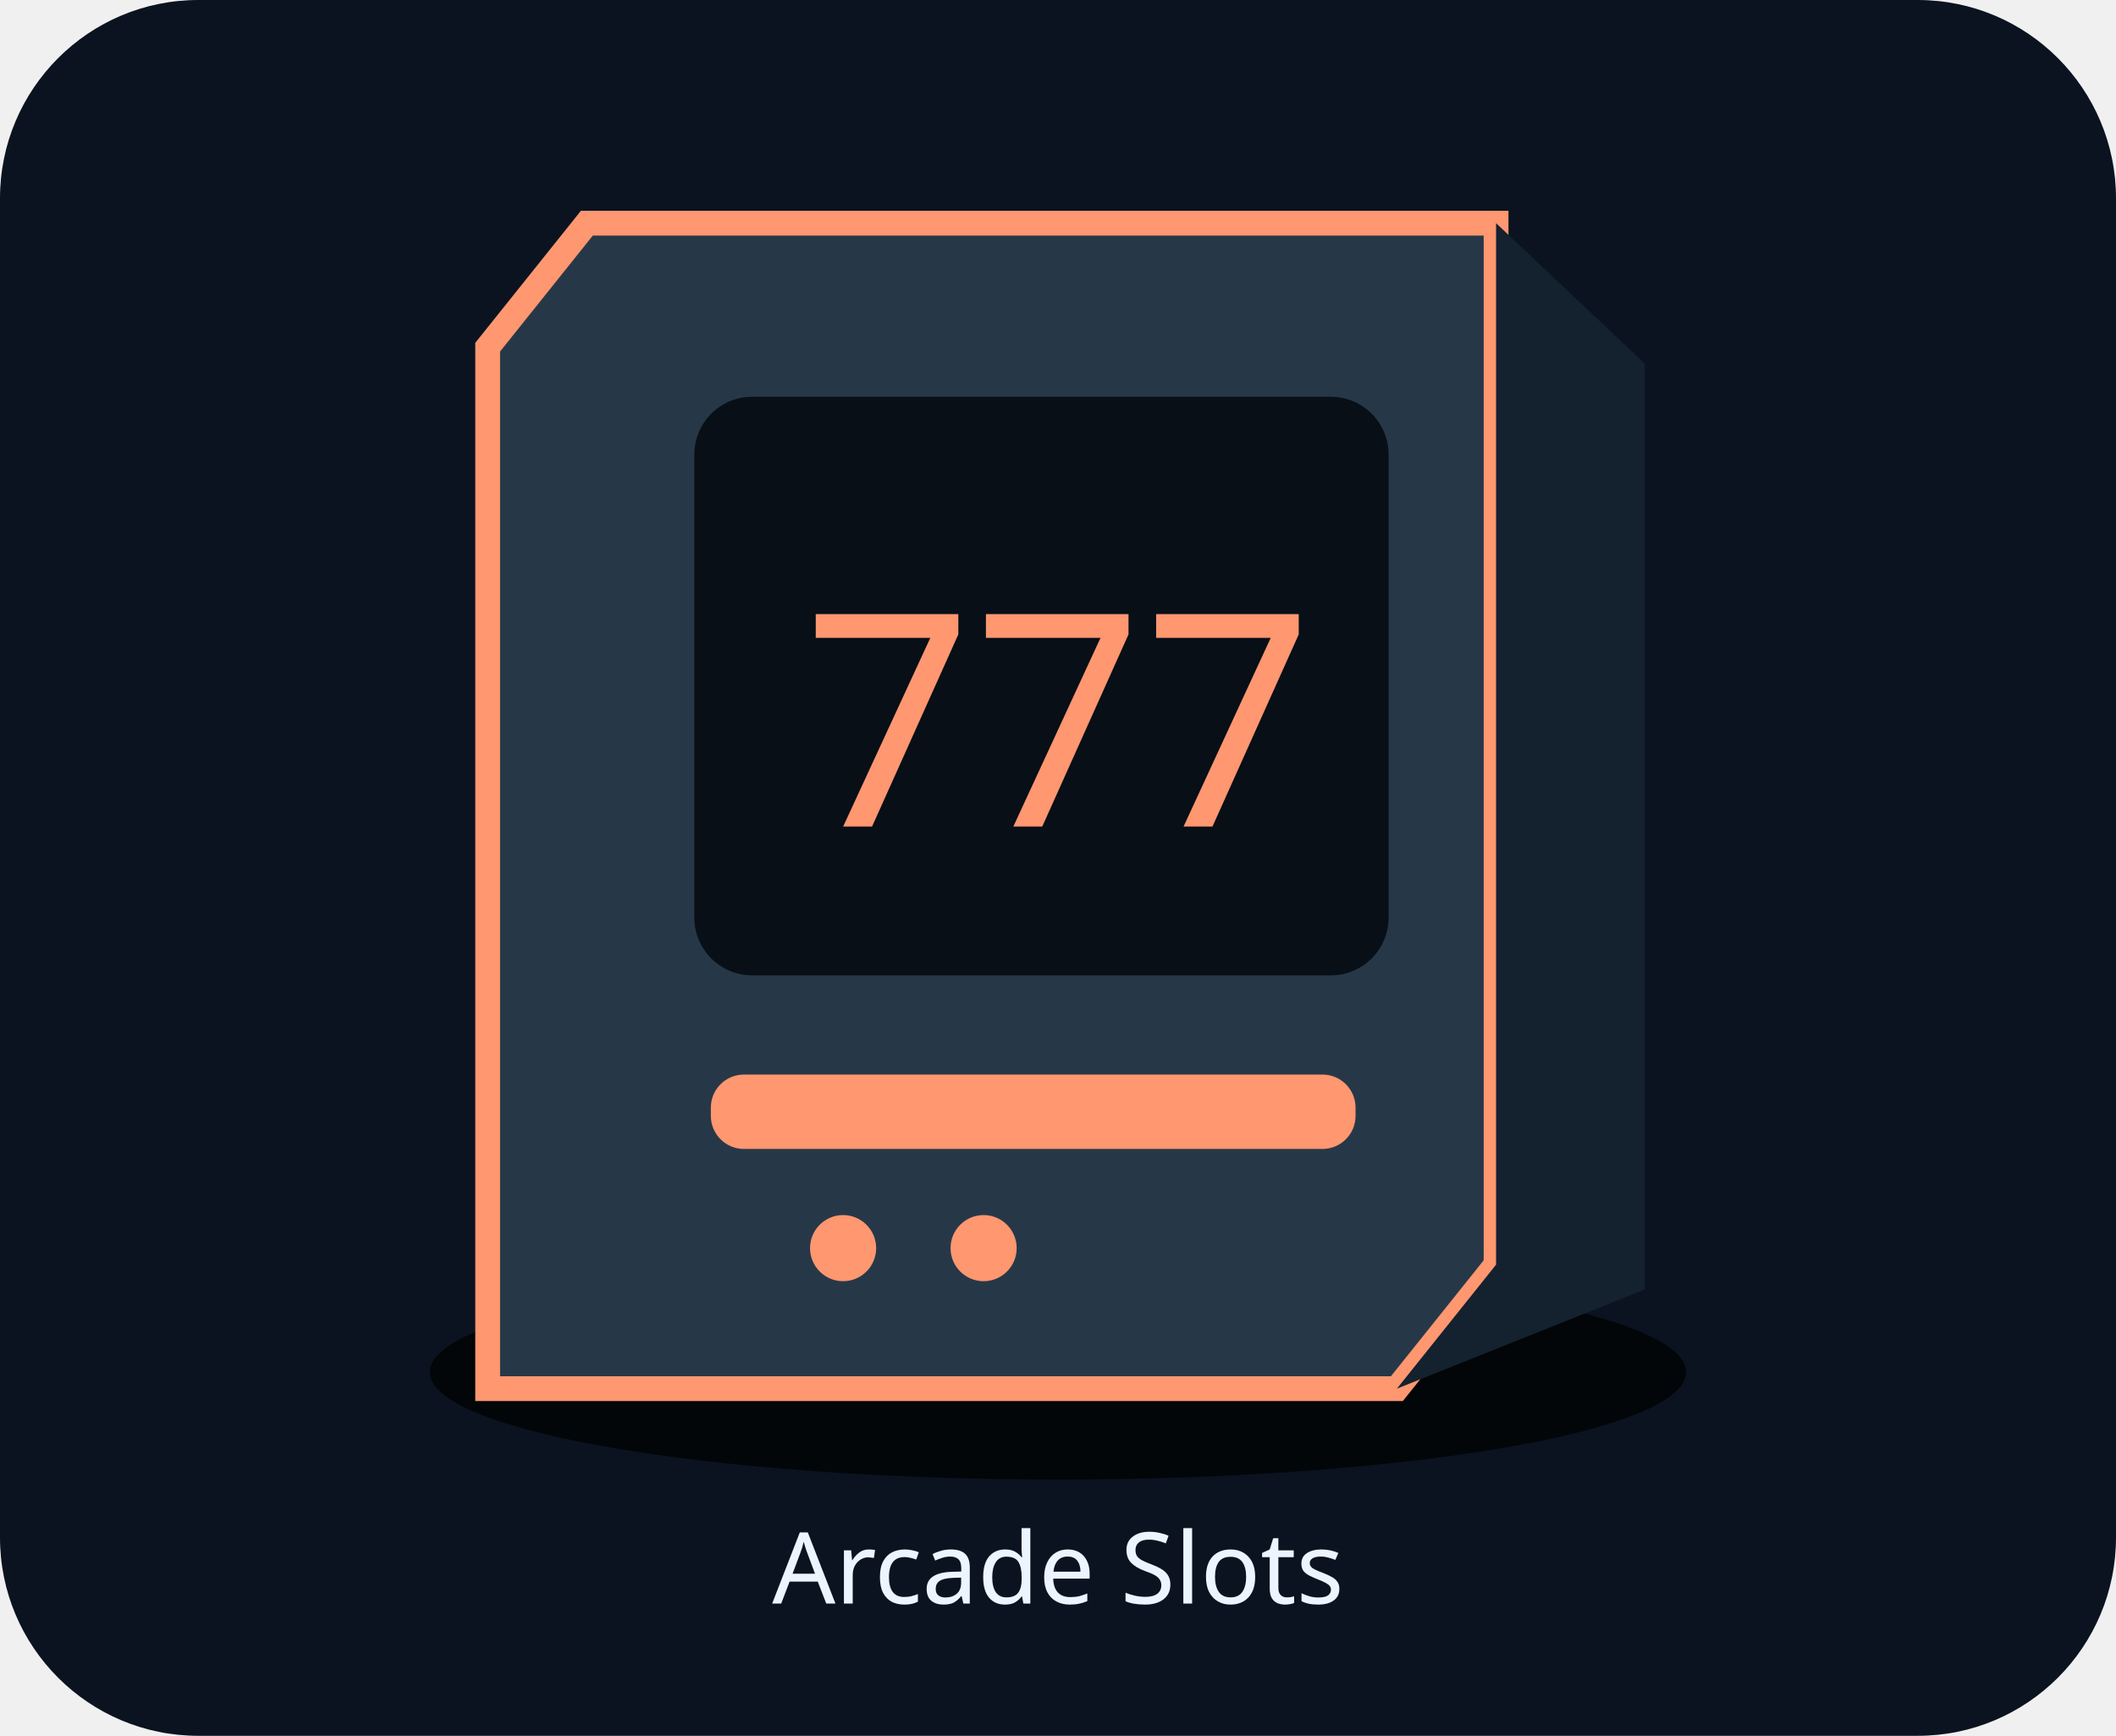
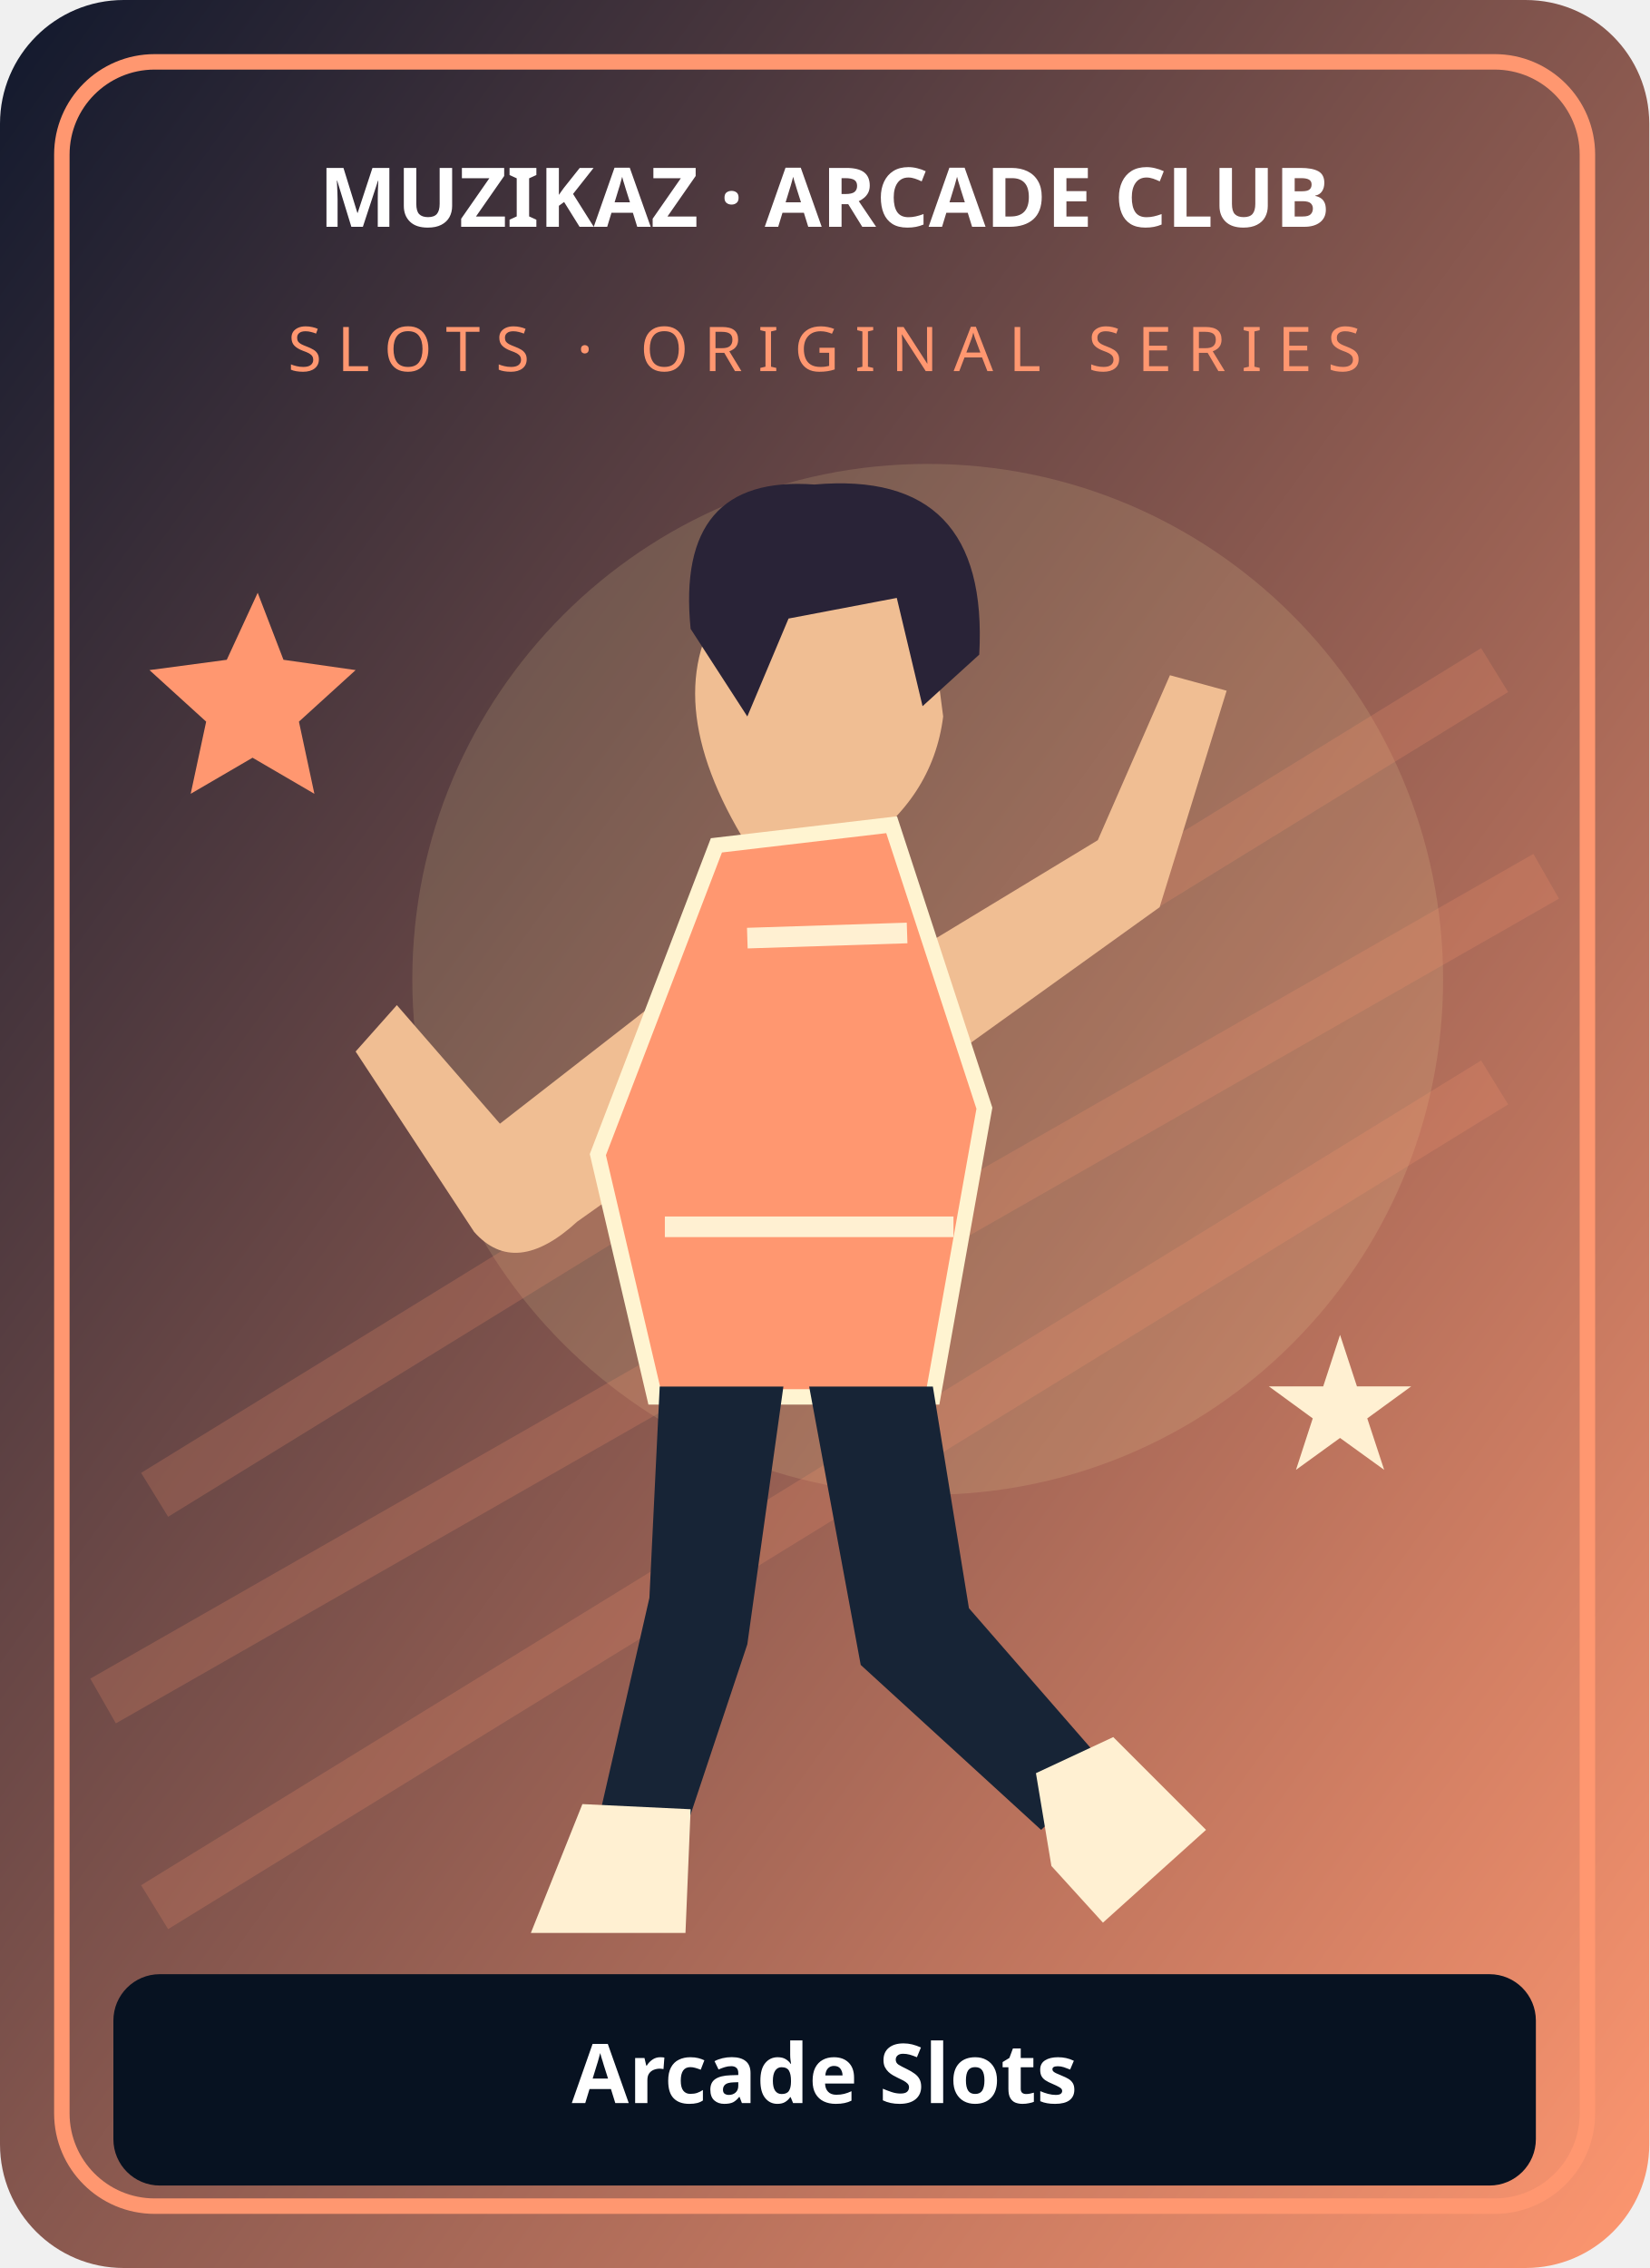
- <svg xmlns="http://www.w3.org/2000/svg" viewBox="0 0 256 210" role="img" aria-labelledby="title desc">
-   <rect width="256" height="210" rx="24" fill="#0b1320" />
-   <ellipse cx="128" cy="166" rx="76" ry="13" fill="#020609" />
-   <path d="M71 27h110v126l-12 15H59V42z" fill="#263847" stroke="#ff9770" stroke-width="3" />
-   <path d="m181 27 18 17v112l-30 12 12-15z" fill="#14212e" />
-   <rect x="84" y="48" width="84" height="70" rx="7" fill="#080f17" />
-   <text x="128" y="100" text-anchor="middle" fill="#ff9770" font-size="36" font-family="sans-serif">777</text>
-   <rect x="86" y="130" width="78" height="9" rx="4" fill="#ff9770" />
-   <circle cx="102" cy="151" r="4" fill="#ff9770" />
-   <circle cx="119" cy="151" r="4" fill="#ff9770" />
-   <text x="128" y="194" text-anchor="middle" font-size="12" font-family="sans-serif" fill="#ecf5ff">Arcade Slots</text>
+ <svg xmlns="http://www.w3.org/2000/svg" viewBox="0 0 320 440" role="img" aria-label="Arcade Slots retro pin-up poster">
+   <defs>
+     <linearGradient id="bg" x2="1" y2="1">
+       <stop stop-color="#10182d" />
+       <stop offset="1" stop-color="#ff9770" />
+     </linearGradient>
+   </defs>
+   <rect width="320" height="440" rx="24" fill="url(#bg)" />
+   <rect x="12" y="12" width="296" height="416" rx="18" fill="none" stroke="#ff9770" stroke-width="3" />
+   <circle cx="180" cy="190" r="100" fill="#f5d699" opacity=".16" />
+   <path d="M30 290L290 130M20 330L300 170M30 370L290 210" stroke="#ff9770" opacity=".2" stroke-width="10" />
+   <text x="160" y="44" text-anchor="middle" fill="#fff" font-family="sans-serif" font-size="16" font-weight="900">MUZIKAZ · ARCADE CLUB</text>
+   <text x="160" y="72" text-anchor="middle" fill="#ff9770" font-family="sans-serif" font-size="12" letter-spacing="3">SLOTS · ORIGINAL SERIES</text>
+   <g fill="#f0be93">
+     <path d="M145 164Q127 135 141 116Q161 92 180 116L183 139Q181 155 166 165Z" />
+     <path d="M133 190L97 218L77 195L69 204L92 239Q100 248 112 237L143 215Z" />
+     <path d="M180 183L213 163L227 131L238 134L225 176L186 204Z" />
+   </g>
+   <path d="M134 122Q131 92 158 94Q192 91 190 127L179 137L174 116L153 120L145 139Z" fill="#292337" />
+   <path d="M139 164L173 160L191 215L181 271L127 271L116 224Z" fill="#ff9770" stroke="#fff4d1" stroke-width="3" />
+   <path d="M128 269L152 269L145 319L132 358L115 358L126 310Z M157 269L181 269L188 312L215 343L202 355L167 323Z" fill="#172436" />
+   <path d="M113 350L134 351L133 375L103 375Z M201 344L216 337L234 355L214 373L204 362Z" fill="#fff0d2" />
+   <path d="M145 182L176 181M129 238L185 238" stroke="#fff0d2" stroke-width="4" />
+   <path d="M50 115L55 128L69 130L58 140L61 154L49 147L37 154L40 140L29 130L44 128Z" fill="#ff9770" />
+   <text x="260" y="285" text-anchor="middle" fill="#fff0d2" font-family="sans-serif" font-size="36">★</text>
+   <rect x="22" y="383" width="276" height="41" rx="9" fill="#071221" />
+   <text x="160" y="408" text-anchor="middle" fill="#fff" font-family="sans-serif" font-size="16" font-weight="800" textLength="250" lengthAdjust="spacingAndGlyphs">Arcade Slots</text>
</svg>
